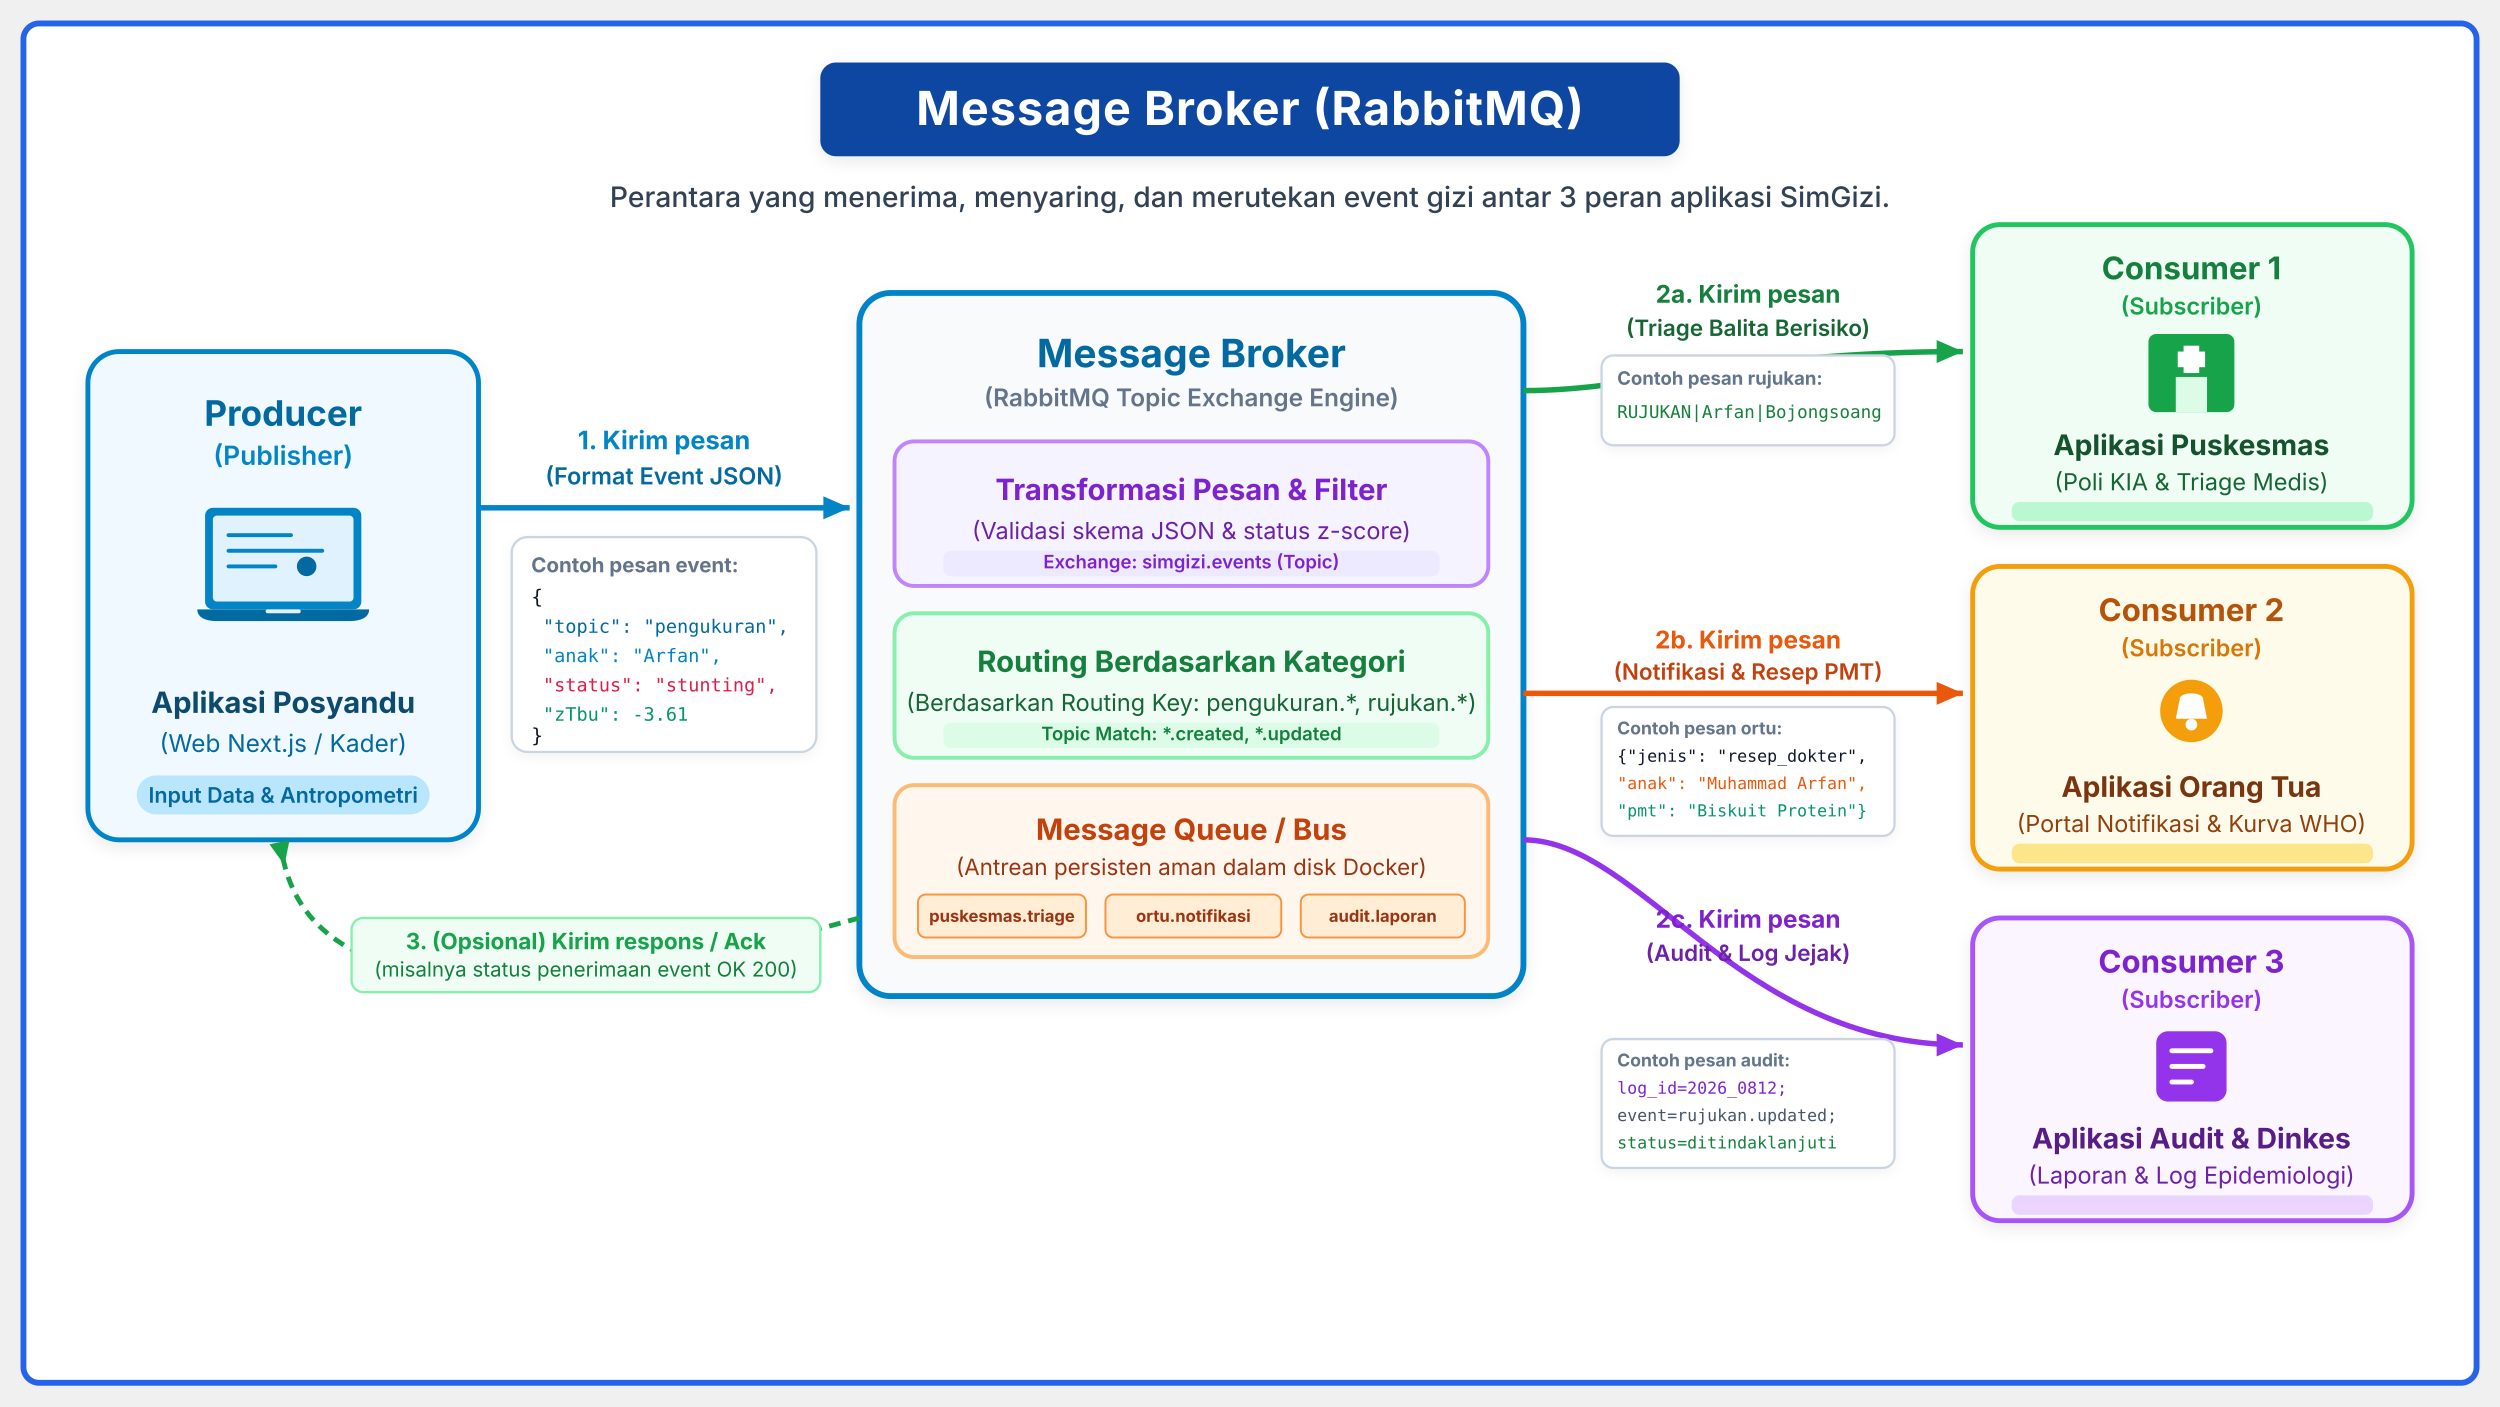
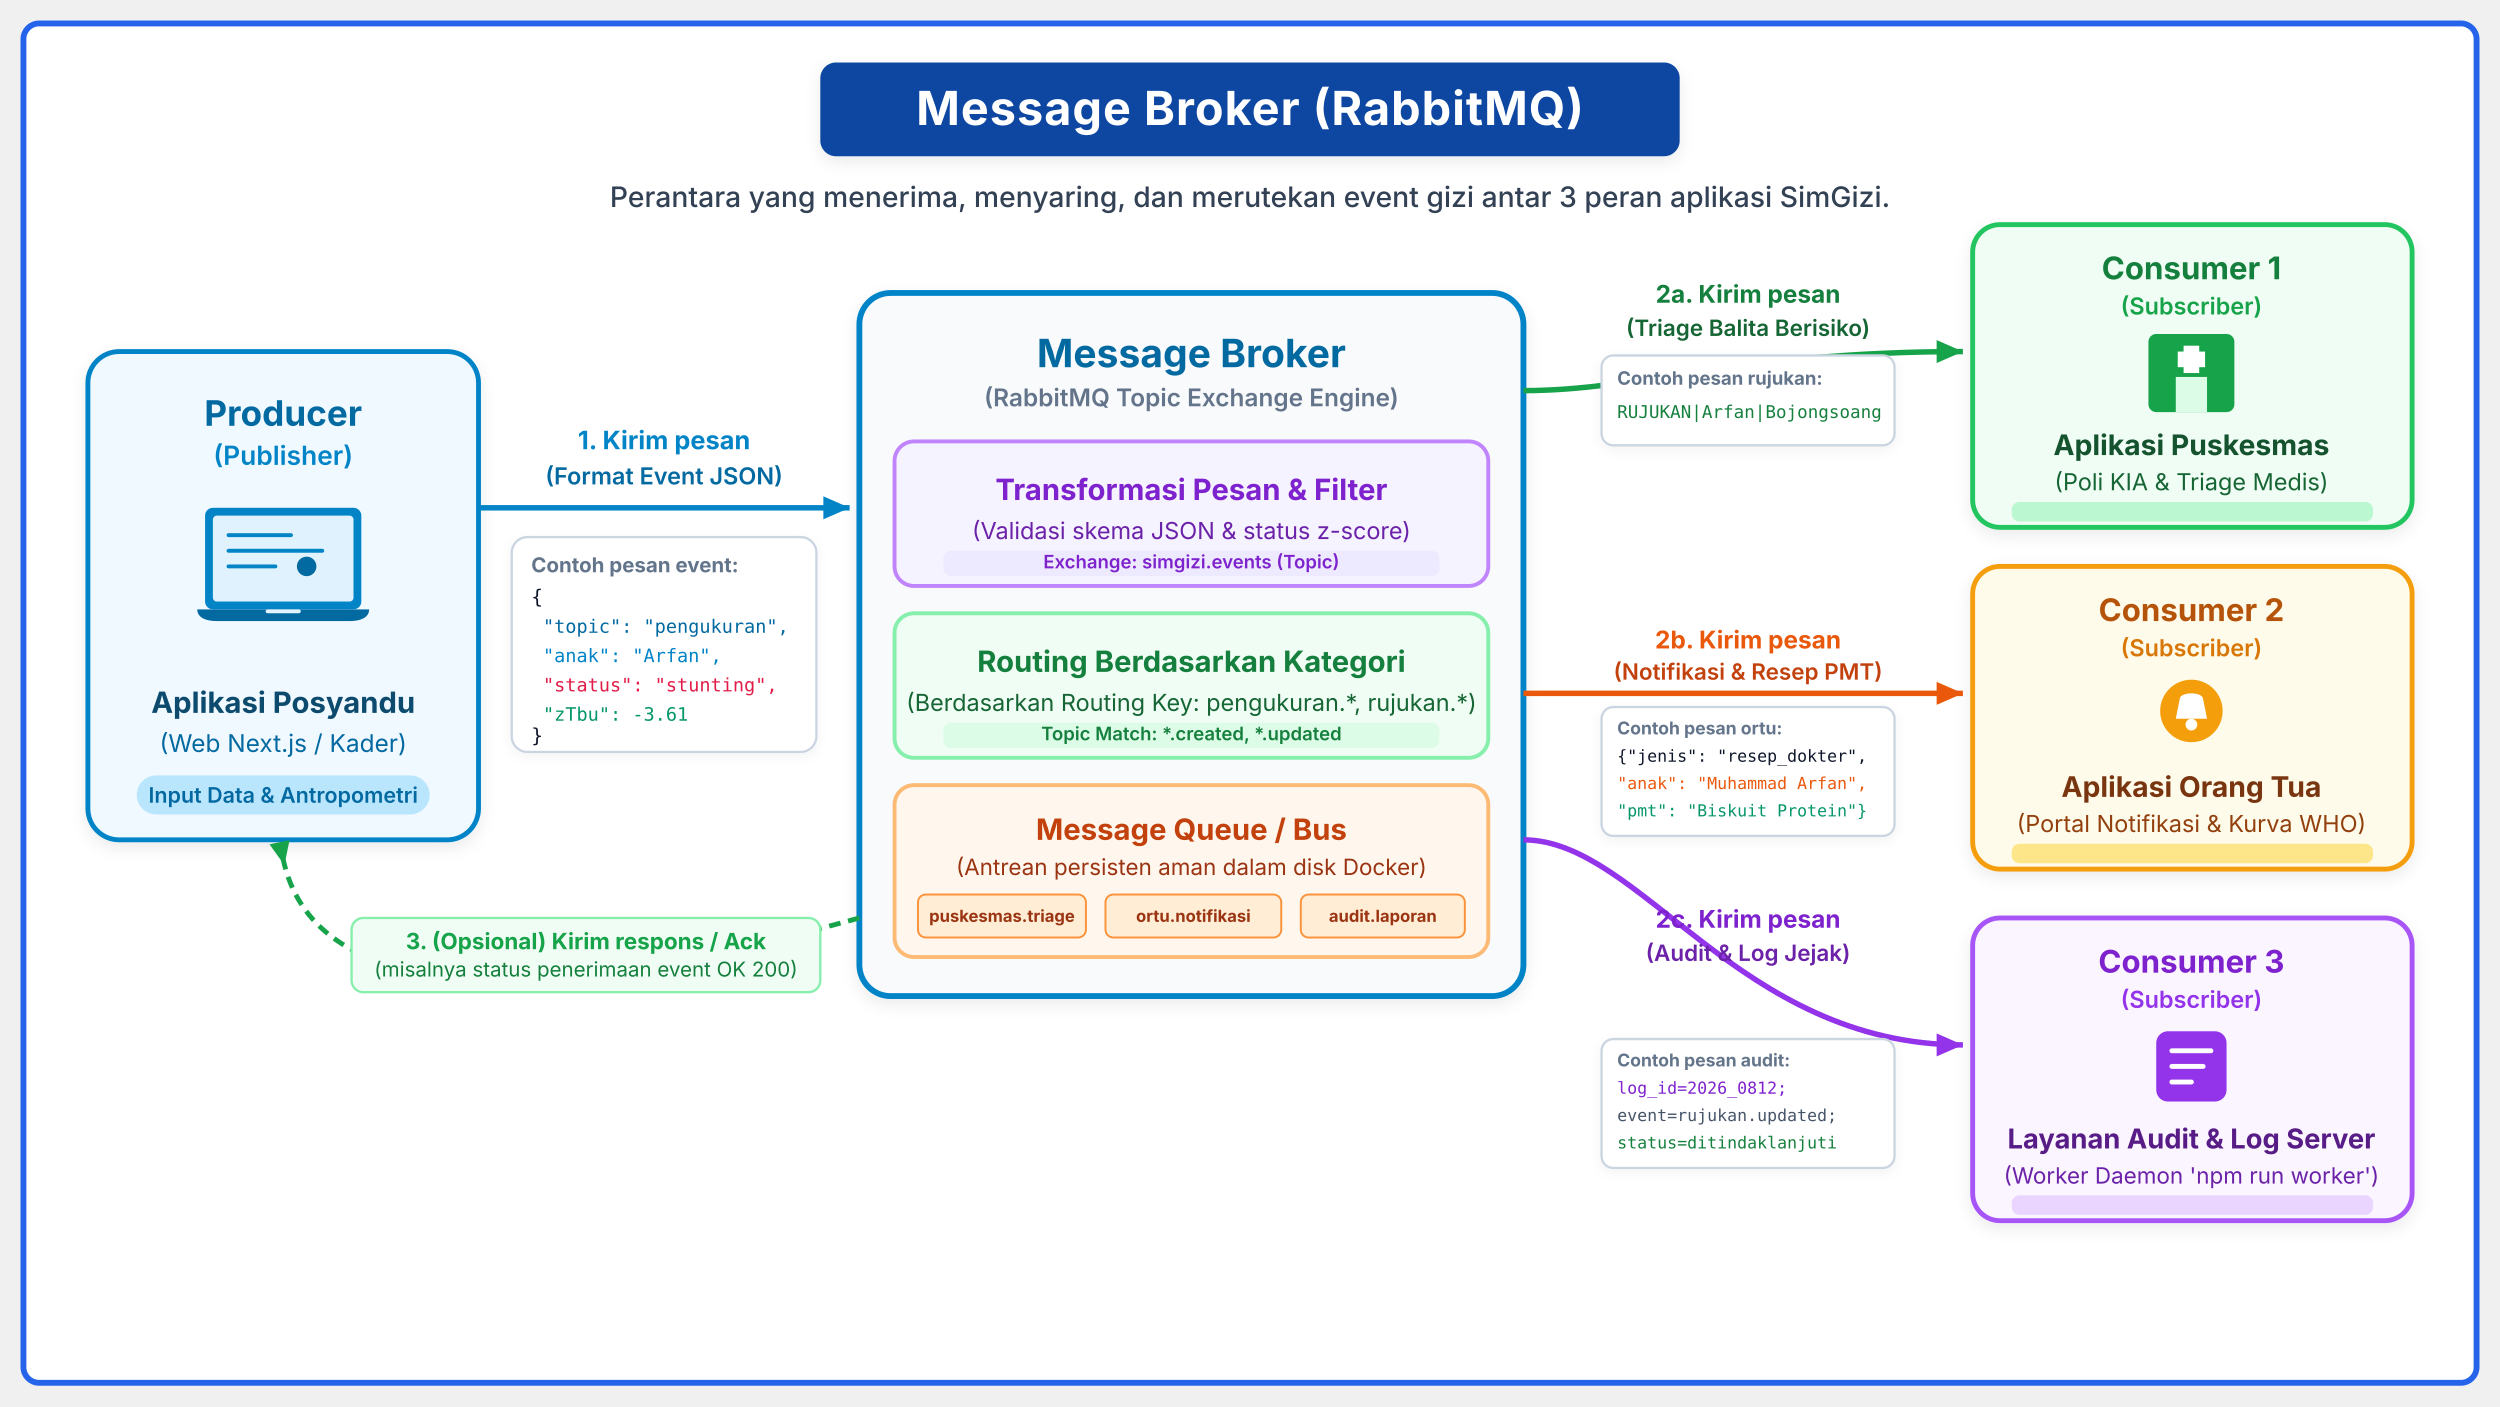
<svg xmlns="http://www.w3.org/2000/svg" viewBox="0 0 1280 720" width="1280" height="720" style="background:#ffffff; font-family:'Segoe UI', Inter, -apple-system, BlinkMacSystemFont, Roboto, sans-serif;">
  <defs>
    <filter id="card-shadow" x="-5%" y="-5%" width="110%" height="115%" filterUnits="userSpaceOnUse">
      <feDropShadow dx="0" dy="3" stdDeviation="4" flood-color="#000000" flood-opacity="0.08" />
    </filter>
    <filter id="soft-shadow" x="-5%" y="-5%" width="110%" height="115%" filterUnits="userSpaceOnUse">
      <feDropShadow dx="0" dy="2" stdDeviation="3" flood-color="#000000" flood-opacity="0.05" />
    </filter>
    <marker id="arrow-blue" viewBox="0 0 10 10" refX="8" refY="5" markerWidth="6" markerHeight="6" orient="auto-start-reverse">
      <path d="M 0 1.5 L 8 5 L 0 8.5 z" fill="#0284c7" />
    </marker>
    <marker id="arrow-green" viewBox="0 0 10 10" refX="8" refY="5" markerWidth="6" markerHeight="6" orient="auto-start-reverse">
      <path d="M 0 1.5 L 8 5 L 0 8.5 z" fill="#16a34a" />
    </marker>
    <marker id="arrow-orange" viewBox="0 0 10 10" refX="8" refY="5" markerWidth="6" markerHeight="6" orient="auto-start-reverse">
      <path d="M 0 1.5 L 8 5 L 0 8.5 z" fill="#ea580c" />
    </marker>
    <marker id="arrow-purple" viewBox="0 0 10 10" refX="8" refY="5" markerWidth="6" markerHeight="6" orient="auto-start-reverse">
      <path d="M 0 1.5 L 8 5 L 0 8.5 z" fill="#9333ea" />
    </marker>
    <marker id="arrow-dash-green" viewBox="0 0 10 10" refX="2" refY="5" markerWidth="6" markerHeight="6" orient="auto-start-reverse">
      <path d="M 8 1.5 L 0 5 L 8 8.5 z" fill="#16a34a" />
    </marker>
  </defs>
  <rect x="12" y="12" width="1256" height="696" rx="8" fill="#ffffff" stroke="#2563eb" stroke-width="3" />
  <g transform="translate(420, 32)">
    <rect x="0" y="0" width="440" height="48" rx="8" fill="#0d47a1" filter="url(#card-shadow)" />
    <text x="220" y="32" font-size="24" font-weight="bold" fill="#ffffff" text-anchor="middle" letter-spacing="0.5">Message Broker (RabbitMQ)</text>
    <text x="220" y="74" font-size="14.5" fill="#334155" text-anchor="middle" font-weight="500">
      Perantara yang menerima, menyaring, dan merutekan event gizi antar 3 peran aplikasi SimGizi.
    </text>
  </g>
  <g transform="translate(45, 180)">
    <rect x="0" y="0" width="200" height="250" rx="16" fill="#f0f9ff" stroke="#0284c7" stroke-width="2.5" filter="url(#card-shadow)" />
    <text x="100" y="38" font-size="18" font-weight="bold" fill="#0369a1" text-anchor="middle">Producer</text>
    <text x="100" y="58" font-size="13.5" fill="#0284c7" text-anchor="middle" font-weight="600">(Publisher)</text>
    <g transform="translate(56, 80)">
      <rect x="4" y="0" width="80" height="52" rx="4" fill="#0284c7" />
      <rect x="8" y="4" width="72" height="44" rx="2" fill="#e0f2fe" />
      <line x1="16" y1="14" x2="48" y2="14" stroke="#0284c7" stroke-width="2" stroke-linecap="round" />
      <line x1="16" y1="22" x2="64" y2="22" stroke="#0284c7" stroke-width="2" stroke-linecap="round" />
      <line x1="16" y1="30" x2="40" y2="30" stroke="#0284c7" stroke-width="2" stroke-linecap="round" />
      <circle cx="56" cy="30" r="5" fill="#0369a1" />
      <path d="M 0 52 L 88 52 C 88 56 84 58 78 58 L 10 58 C 4 58 0 56 0 52 Z" fill="#0369a1" />
      <line x1="36" y1="53" x2="52" y2="53" stroke="#e0f2fe" stroke-width="2" stroke-linecap="round" />
    </g>
    <text x="100" y="185" font-size="15" font-weight="bold" fill="#0c4a6e" text-anchor="middle">Aplikasi Posyandu</text>
    <text x="100" y="205" font-size="12.5" fill="#0369a1" text-anchor="middle">(Web Next.js / Kader)</text>
    <rect x="25" y="217" width="150" height="20" rx="10" fill="#bae6fd" />
    <text x="100" y="231" font-size="11" fill="#0369a1" font-weight="600" text-anchor="middle">Input Data &amp; Antropometri</text>
  </g>
  <line x1="245" y1="260" x2="435" y2="260" stroke="#0284c7" stroke-width="2.8" marker-end="url(#arrow-blue)" />
  <text x="340" y="230" font-size="13" font-weight="bold" fill="#0284c7" text-anchor="middle">1. Kirim pesan</text>
  <text x="340" y="248" font-size="12" font-weight="600" fill="#0369a1" text-anchor="middle">(Format Event JSON)</text>
  <g transform="translate(262, 275)" filter="url(#soft-shadow)">
    <rect x="0" y="0" width="156" height="110" rx="8" fill="#ffffff" stroke="#cbd5e1" stroke-width="1.2" />
    <text x="10" y="18" font-size="10.5" font-weight="bold" fill="#64748b">Contoh pesan event:</text>
    <text x="10" y="34" font-family="Consolas, monospace" font-size="10" fill="#0f172a">{</text>
    <text x="16" y="49" font-family="Consolas, monospace" font-size="9.5" fill="#0369a1">  "topic": "pengukuran",</text>
    <text x="16" y="64" font-family="Consolas, monospace" font-size="9.5" fill="#0284c7">  "anak": "Arfan",</text>
    <text x="16" y="79" font-family="Consolas, monospace" font-size="9.5" fill="#e11d48">  "status": "stunting",</text>
    <text x="16" y="94" font-family="Consolas, monospace" font-size="9.5" fill="#059669">  "zTbu": -3.61</text>
    <text x="10" y="105" font-family="Consolas, monospace" font-size="10" fill="#0f172a">}</text>
  </g>
  <g transform="translate(440, 150)">
    <rect x="0" y="0" width="340" height="360" rx="16" fill="#f8fafc" stroke="#0284c7" stroke-width="3" filter="url(#card-shadow)" />
    <text x="170" y="38" font-size="20" font-weight="bold" fill="#0369a1" text-anchor="middle">Message Broker</text>
    <text x="170" y="58" font-size="12.5" fill="#64748b" text-anchor="middle" font-weight="600">(RabbitMQ Topic Exchange Engine)</text>
    <g transform="translate(18, 76)">
      <rect x="0" y="0" width="304" height="74" rx="10" fill="#f5f3ff" stroke="#c084fc" stroke-width="2" />
      <text x="152" y="30" font-size="15" font-weight="bold" fill="#7e22ce" text-anchor="middle">Transformasi Pesan &amp; Filter</text>
      <text x="152" y="50" font-size="12" fill="#6b21a8" text-anchor="middle">(Validasi skema JSON &amp; status z-score)</text>
      <rect x="25" y="56" width="254" height="13" rx="4" fill="#ede9fe" />
      <text x="152" y="65" font-size="9.5" fill="#7e22ce" font-weight="600" text-anchor="middle">Exchange: simgizi.events (Topic)</text>
    </g>
    <g transform="translate(18, 164)">
      <rect x="0" y="0" width="304" height="74" rx="10" fill="#f0fdf4" stroke="#86efac" stroke-width="2" />
      <text x="152" y="30" font-size="15" font-weight="bold" fill="#15803d" text-anchor="middle">Routing Berdasarkan Kategori</text>
      <text x="152" y="50" font-size="12" fill="#166534" text-anchor="middle">(Berdasarkan Routing Key: pengukuran.*, rujukan.*)</text>
      <rect x="25" y="56" width="254" height="13" rx="4" fill="#dcfce7" />
      <text x="152" y="65" font-size="9.5" fill="#15803d" font-weight="600" text-anchor="middle">Topic Match: *.created, *.updated</text>
    </g>
    <g transform="translate(18, 252)">
      <rect x="0" y="0" width="304" height="88" rx="10" fill="#fff7ed" stroke="#fdba74" stroke-width="2" />
      <text x="152" y="28" font-size="15" font-weight="bold" fill="#c2410c" text-anchor="middle">Message Queue / Bus</text>
      <text x="152" y="46" font-size="11.5" fill="#9a3412" text-anchor="middle">(Antrean persisten aman dalam disk Docker)</text>
      <rect x="12" y="56" width="86" height="22" rx="4" fill="#ffedd5" stroke="#fb923c" stroke-width="1" />
      <text x="55" y="70" font-size="8.5" fill="#9a3412" font-weight="bold" text-anchor="middle">puskesmas.triage</text>
      <rect x="108" y="56" width="90" height="22" rx="4" fill="#ffedd5" stroke="#fb923c" stroke-width="1" />
      <text x="153" y="70" font-size="8.5" fill="#9a3412" font-weight="bold" text-anchor="middle">ortu.notifikasi</text>
      <rect x="208" y="56" width="84" height="22" rx="4" fill="#ffedd5" stroke="#fb923c" stroke-width="1" />
      <text x="250" y="70" font-size="8.5" fill="#9a3412" font-weight="bold" text-anchor="middle">audit.laporan</text>
    </g>
  </g>
  <g transform="translate(1010, 115)">
    <rect x="0" y="0" width="225" height="155" rx="14" fill="#f0fdf4" stroke="#22c55e" stroke-width="2.5" filter="url(#card-shadow)" />
    <text x="112" y="28" font-size="16" font-weight="bold" fill="#15803d" text-anchor="middle">Consumer 1</text>
    <text x="112" y="46" font-size="12" fill="#16a34a" text-anchor="middle" font-weight="600">(Subscriber)</text>
    <g transform="translate(90, 56)">
      <rect x="0" y="0" width="44" height="40" rx="4" fill="#16a34a" />
      <rect x="14" y="22" width="16" height="18" fill="#dcfce7" />
      <rect x="18" y="6" width="8" height="14" fill="#ffffff" />
      <rect x="15" y="9" width="14" height="8" fill="#ffffff" />
    </g>
    <text x="112" y="118" font-size="14.5" font-weight="bold" fill="#14532d" text-anchor="middle">Aplikasi Puskesmas</text>
    <text x="112" y="136" font-size="12" fill="#166534" text-anchor="middle">(Poli KIA &amp; Triage Medis)</text>
    <rect x="20" y="142" width="185" height="10" rx="4" fill="#bbf7d0" />
  </g>
  <path d="M 780 200 C 840 200, 890 180, 1005 180" fill="none" stroke="#16a34a" stroke-width="2.8" marker-end="url(#arrow-green)" />
  <text x="895" y="155" font-size="12.5" font-weight="bold" fill="#15803d" text-anchor="middle">2a. Kirim pesan</text>
  <text x="895" y="172" font-size="11.5" font-weight="600" fill="#166534" text-anchor="middle">(Triage Balita Berisiko)</text>
  <g transform="translate(820, 182)" filter="url(#soft-shadow)">
    <rect x="0" y="0" width="150" height="46" rx="6" fill="#ffffff" stroke="#cbd5e1" stroke-width="1.2" />
    <text x="8" y="15" font-size="9.5" font-weight="bold" fill="#64748b">Contoh pesan rujukan:</text>
    <text x="8" y="32" font-family="Consolas, monospace" font-size="9" fill="#15803d">RUJUKAN|Arfan|Bojongsoang</text>
  </g>
  <g transform="translate(1010, 290)">
    <rect x="0" y="0" width="225" height="155" rx="14" fill="#fffbeb" stroke="#f59e0b" stroke-width="2.5" filter="url(#card-shadow)" />
    <text x="112" y="28" font-size="16" font-weight="bold" fill="#b45309" text-anchor="middle">Consumer 2</text>
    <text x="112" y="46" font-size="12" fill="#d97706" text-anchor="middle" font-weight="600">(Subscriber)</text>
    <g transform="translate(92, 56)">
      <circle cx="20" cy="18" r="16" fill="#f59e0b" />
      <path d="M 14 12 C 14 8, 26 8, 26 12 L 28 22 L 12 22 Z" fill="#ffffff" />
      <circle cx="20" cy="25" r="3" fill="#ffffff" />
    </g>
    <text x="112" y="118" font-size="14.5" font-weight="bold" fill="#78350f" text-anchor="middle">Aplikasi Orang Tua</text>
    <text x="112" y="136" font-size="12" fill="#92400e" text-anchor="middle">(Portal Notifikasi &amp; Kurva WHO)</text>
    <rect x="20" y="142" width="185" height="10" rx="4" fill="#fde68a" />
  </g>
  <line x1="780" y1="355" x2="1005" y2="355" stroke="#ea580c" stroke-width="2.8" marker-end="url(#arrow-orange)" />
  <text x="895" y="332" font-size="12.5" font-weight="bold" fill="#ea580c" text-anchor="middle">2b. Kirim pesan</text>
  <text x="895" y="348" font-size="11.5" font-weight="600" fill="#c2410c" text-anchor="middle">(Notifikasi &amp; Resep PMT)</text>
  <g transform="translate(820, 362)" filter="url(#soft-shadow)">
    <rect x="0" y="0" width="150" height="66" rx="6" fill="#ffffff" stroke="#cbd5e1" stroke-width="1.2" />
    <text x="8" y="14" font-size="9" font-weight="bold" fill="#64748b">Contoh pesan ortu:</text>
    <text x="8" y="28" font-family="Consolas, monospace" font-size="8.5" fill="#0f172a">{"jenis": "resep_dokter",</text>
    <text x="8" y="42" font-family="Consolas, monospace" font-size="8.5" fill="#ea580c"> "anak": "Muhammad Arfan",</text>
    <text x="8" y="56" font-family="Consolas, monospace" font-size="8.5" fill="#059669"> "pmt": "Biskuit Protein"}</text>
  </g>
  <g transform="translate(1010, 470)">
    <rect x="0" y="0" width="225" height="155" rx="14" fill="#faf5ff" stroke="#a855f7" stroke-width="2.5" filter="url(#card-shadow)" />
    <text x="112" y="28" font-size="16" font-weight="bold" fill="#7e22ce" text-anchor="middle">Consumer 3</text>
    <text x="112" y="46" font-size="12" fill="#9333ea" text-anchor="middle" font-weight="600">(Subscriber)</text>
    <g transform="translate(90, 56)">
      <rect x="4" y="2" width="36" height="36" rx="6" fill="#9333ea" />
      <line x1="12" y1="12" x2="32" y2="12" stroke="#ffffff" stroke-width="2.5" stroke-linecap="round" />
      <line x1="12" y1="20" x2="28" y2="20" stroke="#ffffff" stroke-width="2.5" stroke-linecap="round" />
      <line x1="12" y1="28" x2="22" y2="28" stroke="#ffffff" stroke-width="2.5" stroke-linecap="round" />
    </g>
-     <text x="112" y="118" font-size="14.5" font-weight="bold" fill="#581c87" text-anchor="middle">Aplikasi Audit &amp; Dinkes</text>
-     <text x="112" y="136" font-size="12" fill="#6b21a8" text-anchor="middle">(Laporan &amp; Log Epidemiologi)</text>
+     <text x="112" y="118" font-size="14" font-weight="bold" fill="#581c87" text-anchor="middle">Layanan Audit &amp; Log Server</text>
+     <text x="112" y="136" font-size="11.5" fill="#6b21a8" text-anchor="middle">(Worker Daemon 'npm run worker')</text>
    <rect x="20" y="142" width="185" height="10" rx="4" fill="#e9d5ff" />
  </g>
  <path d="M 780 430 C 840 430, 890 535, 1005 535" fill="none" stroke="#9333ea" stroke-width="2.8" marker-end="url(#arrow-purple)" />
  <text x="895" y="475" font-size="12.5" font-weight="bold" fill="#7e22ce" text-anchor="middle">2c. Kirim pesan</text>
  <text x="895" y="492" font-size="11.5" font-weight="600" fill="#6b21a8" text-anchor="middle">(Audit &amp; Log Jejak)</text>
  <g transform="translate(820, 532)" filter="url(#soft-shadow)">
    <rect x="0" y="0" width="150" height="66" rx="6" fill="#ffffff" stroke="#cbd5e1" stroke-width="1.2" />
    <text x="8" y="14" font-size="9" font-weight="bold" fill="#64748b">Contoh pesan audit:</text>
    <text x="8" y="28" font-family="Consolas, monospace" font-size="8.5" fill="#7e22ce">log_id=2026_0812;</text>
    <text x="8" y="42" font-family="Consolas, monospace" font-size="8.5" fill="#475569">event=rujukan.updated;</text>
    <text x="8" y="56" font-family="Consolas, monospace" font-size="8.5" fill="#15803d">status=ditindaklanjuti</text>
  </g>
  <path d="M 440 470 C 260 520, 160 510, 145 440" fill="none" stroke="#16a34a" stroke-width="2.5" stroke-dasharray="6,4" marker-end="url(#arrow-dash-green)" />
  <rect x="180" y="470" width="240" height="38" rx="6" fill="#f0fdf4" stroke="#86efac" stroke-width="1.2" />
  <text x="300" y="486" font-size="11.5" font-weight="bold" fill="#16a34a" text-anchor="middle">3. (Opsional) Kirim respons / Ack</text>
  <text x="300" y="500" font-size="10.5" fill="#15803d" text-anchor="middle">(misalnya status penerimaan event OK 200)</text>
</svg>
